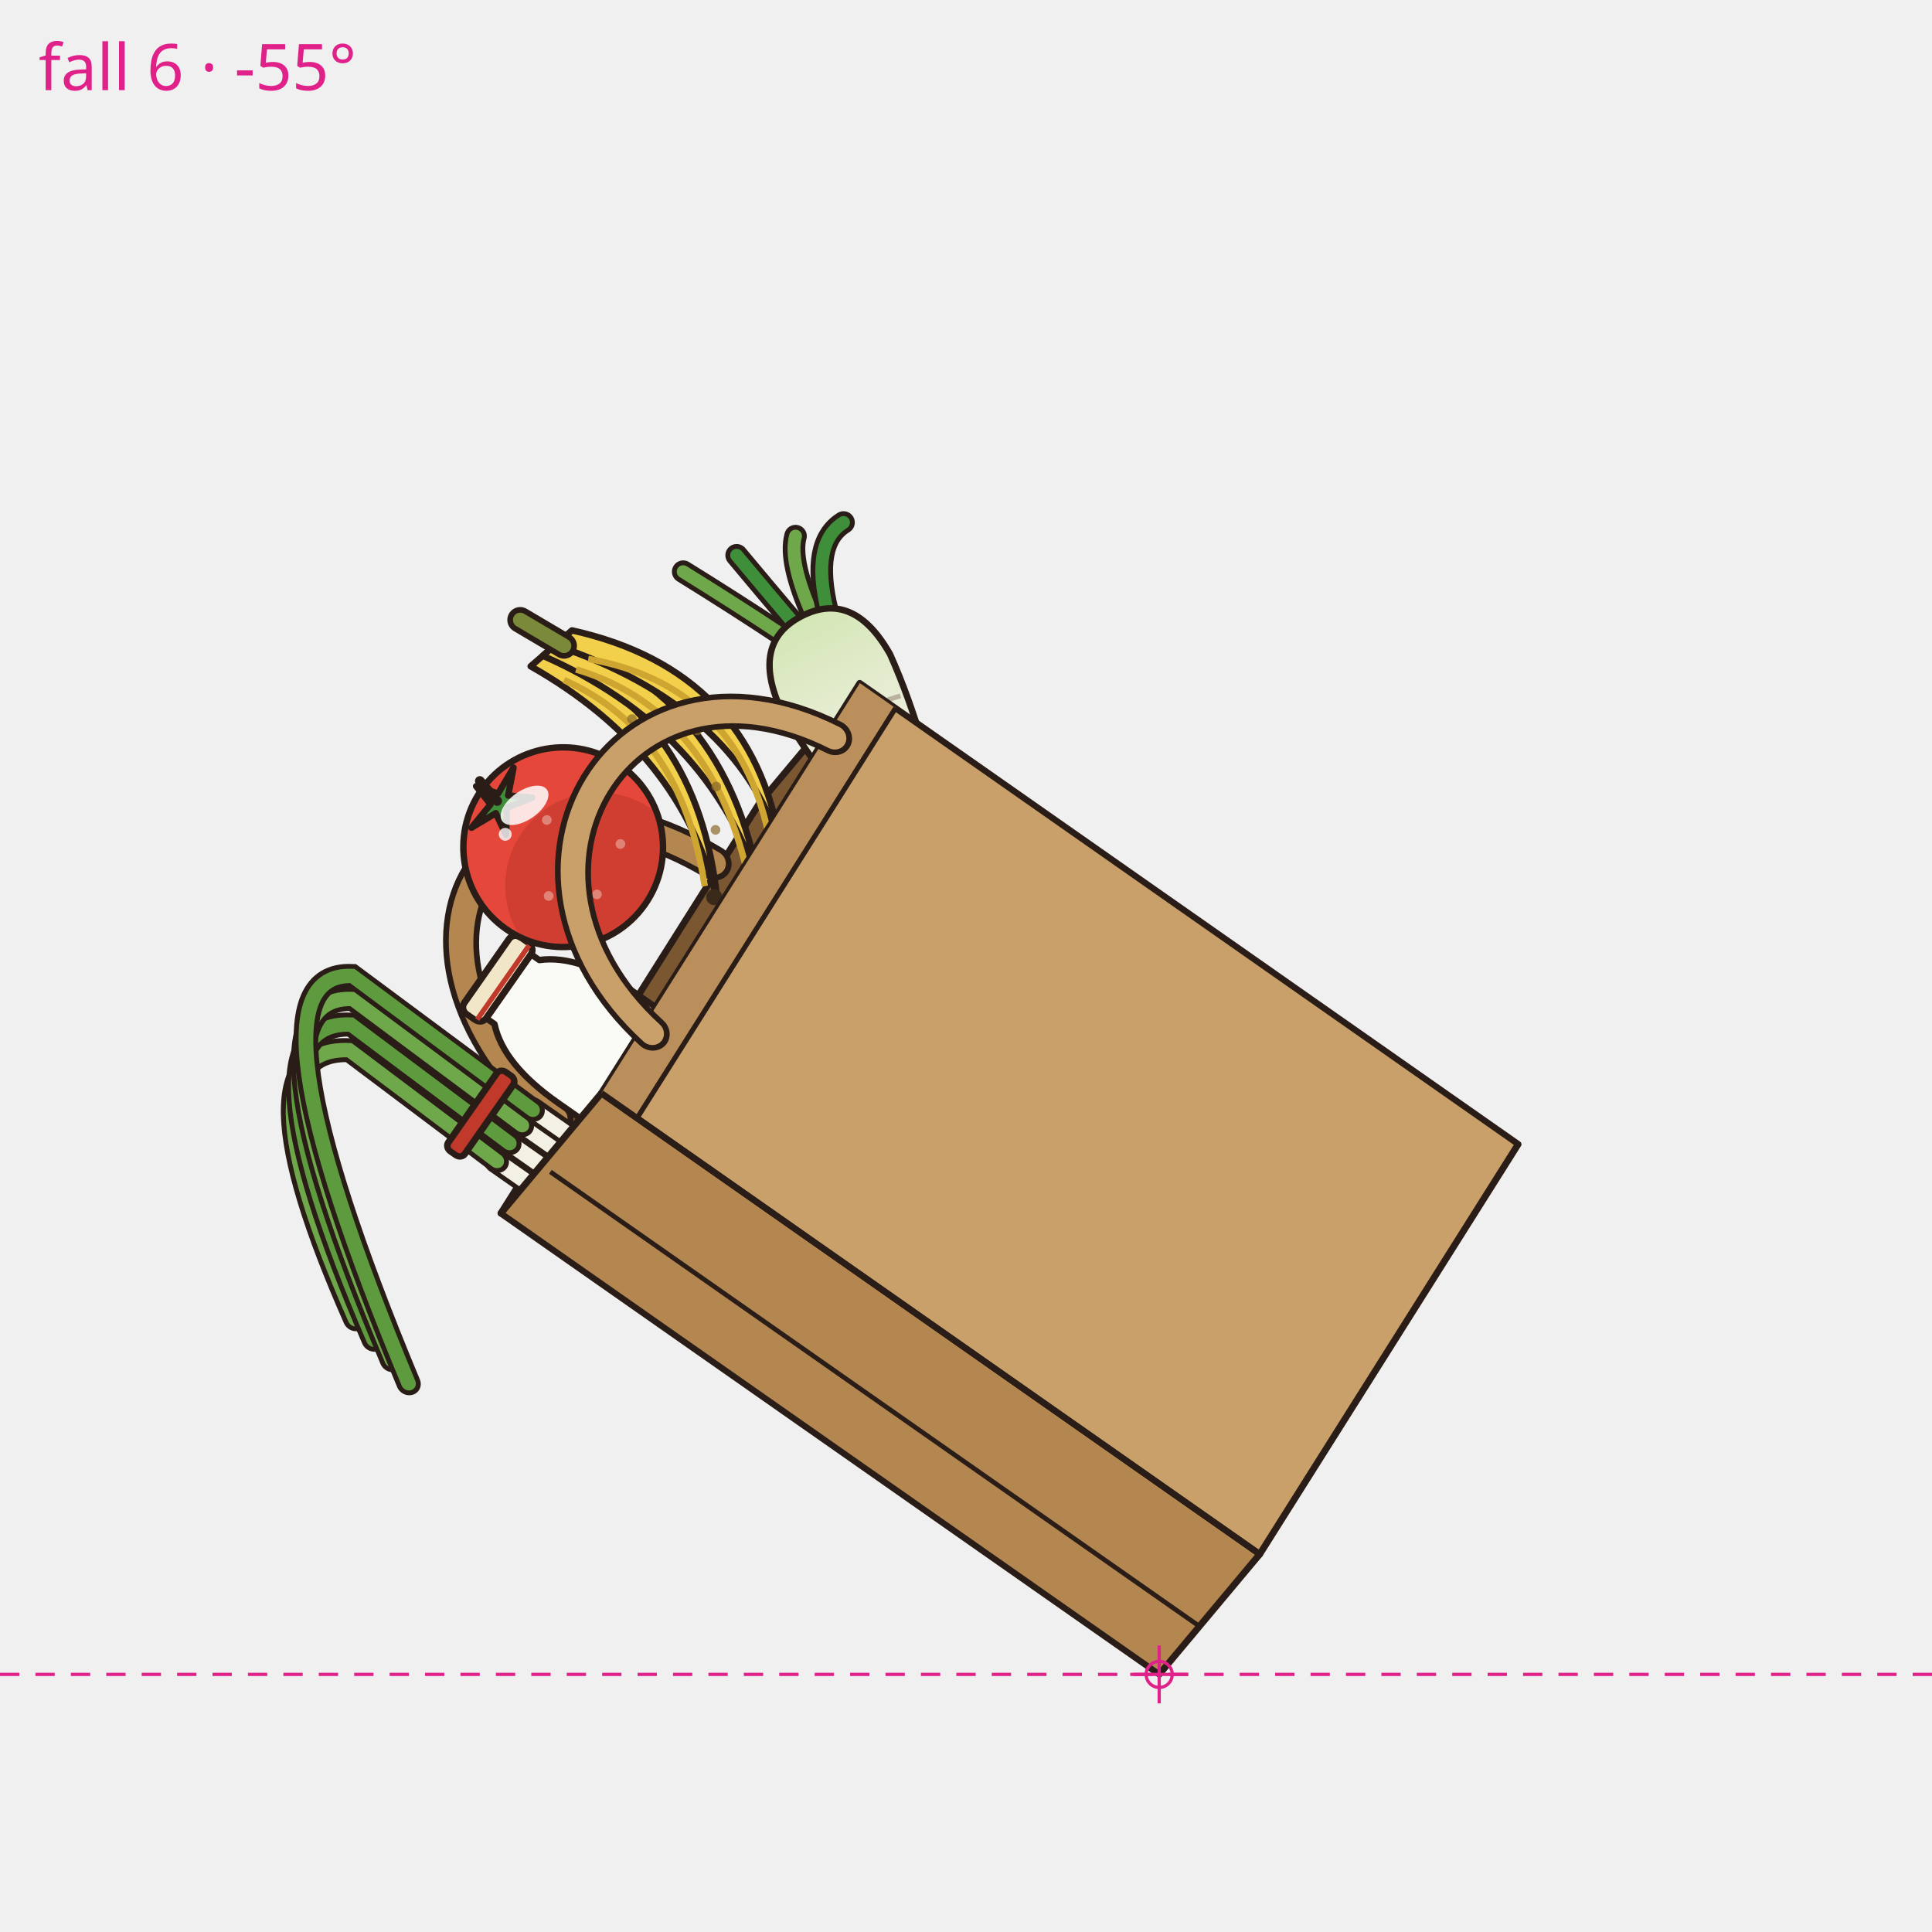
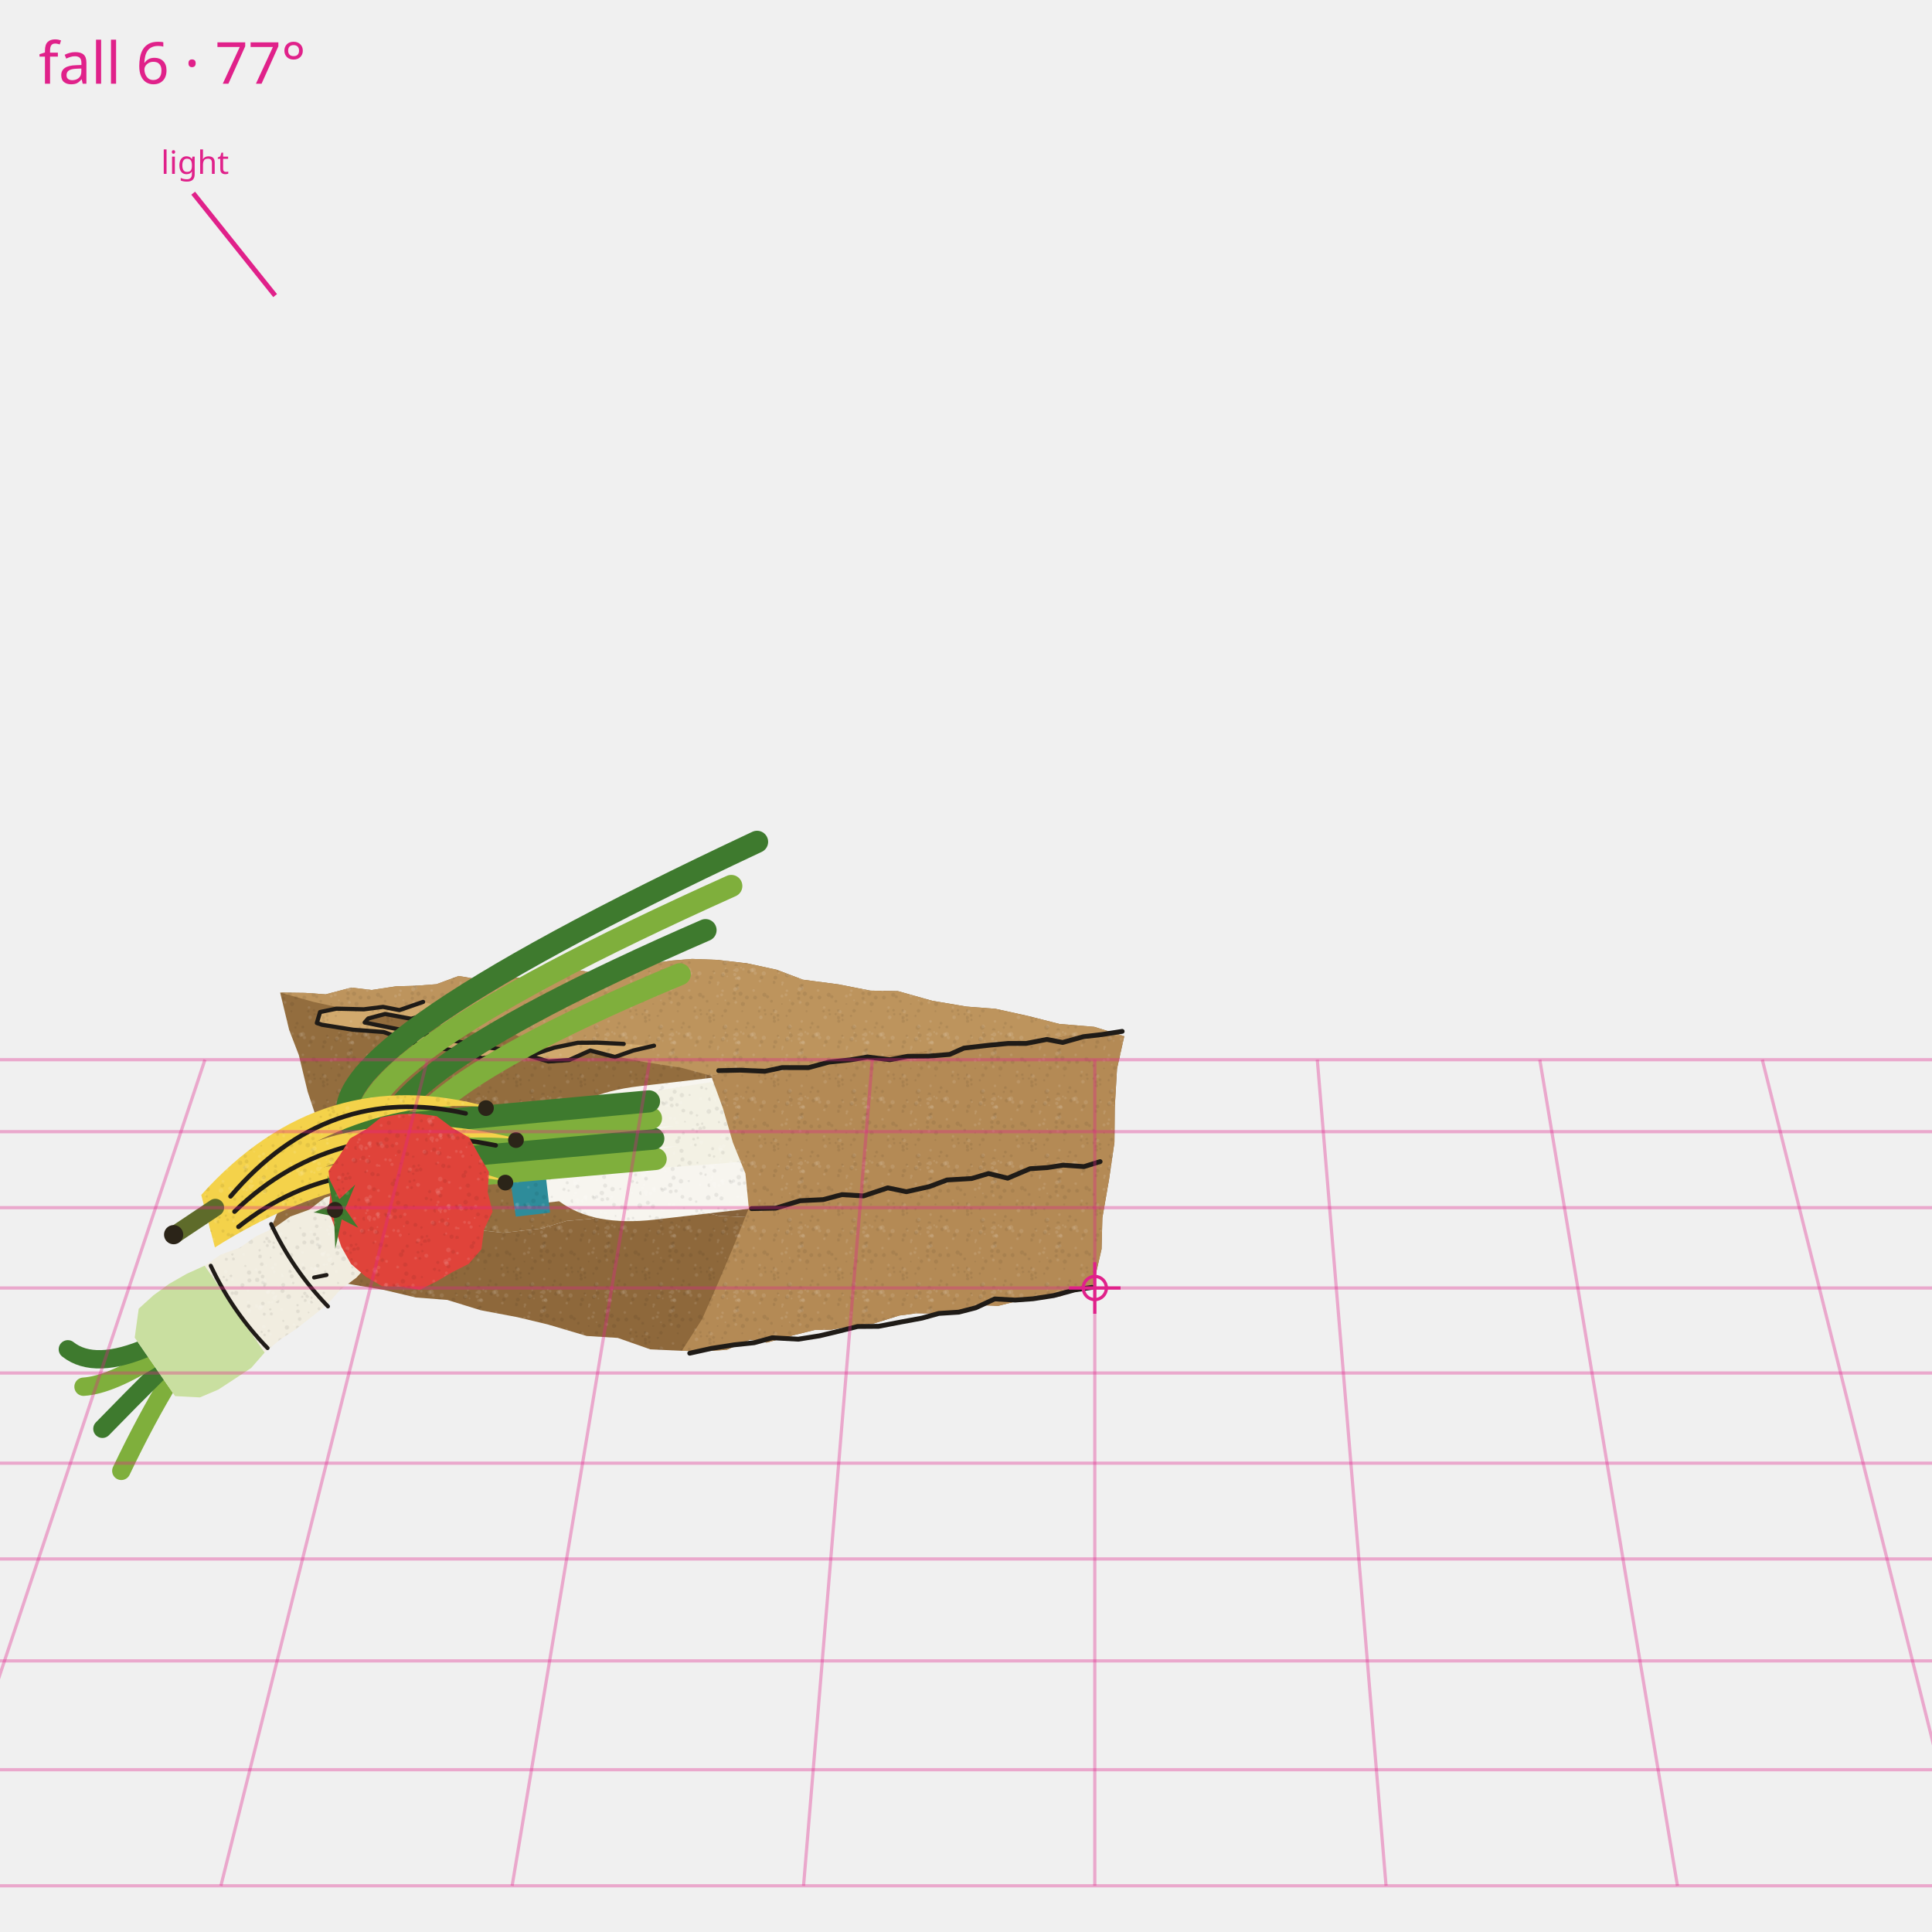
<svg xmlns="http://www.w3.org/2000/svg" width="1200" height="1200" viewBox="0 0 1200 1200">
-   <g transform="translate(720 1040) translate(0 0) rotate(-55) translate(0 0) scale(0.97 1.04)">
-     <polygon points="0,-480 310,-494 410,-486 341.8,-482.9 270.5,-479.7 202.3,-476.6 100,-472" fill="#7a5631" stroke="#2a1d17" stroke-width="4" stroke-linejoin="round" stroke-linecap="round" />
-     <path d="M 70 -486 C 90 -640, 250 -650, 262 -496" fill="none" stroke="#2a1d17" stroke-width="22" stroke-linecap="round" />
-     <path d="M 70 -486 C 90 -640, 250 -650, 262 -496" fill="none" stroke="#b48650" stroke-width="15" stroke-linecap="round" />
-     <path d="M 79 -344 Q 79 -330 93 -330 L 151 -330 Q 165 -330 165 -344 L 165 -490 Q 165 -530 147 -548 L 147 -560 L 97 -560 L 97 -548 Q 79 -530 79 -490 Z" fill="#fafaf7" stroke="#2a1d17" stroke-width="4" stroke-linejoin="round" stroke-linecap="round" />
-     <path d="M 153 -486 L 153 -350" stroke="#a9b8bf" stroke-width="7" stroke-linecap="round" />
-     <rect x="89" y="-460" width="66" height="44" rx="4" fill="#fff" stroke="#c0392b" stroke-width="3" />
-     <text x="122" y="-428" font-size="26" font-family="sans-serif" font-weight="700" text-anchor="middle" fill="#c0392b">牛奶</text>
-     <rect x="92" y="-570" width="60" height="16" rx="5" fill="#f2e6c9" stroke="#2a1d17" stroke-width="4" stroke-linejoin="round" stroke-linecap="round" />
-     <line x1="93" y1="-558" x2="151" y2="-558" stroke="#c0392b" stroke-width="3" />
-     <path d="M 26 -380 L 26 -500" stroke="#2a1d17" stroke-width="16" stroke-linecap="round" />
-     <path d="M 26 -380 L 26 -500" stroke="#f3f1e4" stroke-width="10" stroke-linecap="round" />
-     <path d="M 40 -380 L 40 -500" stroke="#2a1d17" stroke-width="16" stroke-linecap="round" />
-     <path d="M 40 -380 L 40 -500" stroke="#f3f1e4" stroke-width="10" stroke-linecap="round" />
-     <path d="M 54 -380 L 54 -500" stroke="#2a1d17" stroke-width="16" stroke-linecap="round" />
-     <path d="M 54 -380 L 54 -500" stroke="#f3f1e4" stroke-width="10" stroke-linecap="round" />
-     <path d="M 66 -380 L 66 -500" stroke="#2a1d17" stroke-width="16" stroke-linecap="round" />
-     <path d="M 66 -380 L 66 -500" stroke="#f3f1e4" stroke-width="10" stroke-linecap="round" />
+   <defs>
+     <pattern id="grain" width="40" height="40" patternUnits="userSpaceOnUse">
+       <circle cx="23.5" cy="38.2" r="0.7" fill="#000" opacity="0.07" />
+       <circle cx="28" cy="2.4" r="1.4" fill="#fff" opacity="0.1" />
+       <circle cx="39.2" cy="21.9" r="0.9" fill="#000" opacity="0.07" />
+       <circle cx="11.7" cy="6.5" r="0.5" fill="#fff" opacity="0.1" />
+       <circle cx="33" cy="7.1" r="1.1" fill="#000" opacity="0.07" />
+       <circle cx="16.1" cy="20.1" r="1" fill="#000" opacity="0.07" />
+       <circle cx="29" cy="19.6" r="1.2" fill="#000" opacity="0.07" />
+       <circle cx="24.5" cy="35.6" r="0.9" fill="#000" opacity="0.07" />
+       <circle cx="10.7" cy="37.5" r="1.1" fill="#fff" opacity="0.1" />
+       <circle cx="21.4" cy="23.6" r="1.3" fill="#000" opacity="0.07" />
+       <circle cx="17.2" cy="39.7" r="1.1" fill="#000" opacity="0.07" />
+       <circle cx="32" cy="9.4" r="0.8" fill="#fff" opacity="0.1" />
+       <circle cx="0.7" cy="32.1" r="1.1" fill="#000" opacity="0.07" />
+       <circle cx="1.7" cy="28.4" r="1.1" fill="#fff" opacity="0.1" />
+       <circle cx="21.7" cy="2" r="0.8" fill="#fff" opacity="0.1" />
+       <circle cx="39.1" cy="29.9" r="0.7" fill="#000" opacity="0.07" />
+       <circle cx="3.7" cy="4.4" r="0.6" fill="#fff" opacity="0.1" />
+       <circle cx="1" cy="34.3" r="1" fill="#000" opacity="0.07" />
+       <circle cx="5.7" cy="23.6" r="0.5" fill="#000" opacity="0.07" />
+       <circle cx="34.4" cy="4.6" r="1.3" fill="#fff" opacity="0.1" />
+       <circle cx="12.3" cy="23.4" r="1.1" fill="#000" opacity="0.07" />
+       <circle cx="23.9" cy="19.6" r="1.2" fill="#000" opacity="0.07" />
+       <circle cx="10.5" cy="27.8" r="1.1" fill="#000" opacity="0.07" />
+       <circle cx="1.6" cy="7.2" r="1.2" fill="#000" opacity="0.07" />
+       <circle cx="26.8" cy="2.7" r="1.3" fill="#fff" opacity="0.1" />
+       <circle cx="15.9" cy="2.7" r="0.6" fill="#fff" opacity="0.1" />
+       <circle cx="34.8" cy="17.9" r="1.3" fill="#000" opacity="0.07" />
+       <circle cx="0.7" cy="10.2" r="1" fill="#000" opacity="0.07" />
+       <circle cx="29.1" cy="4.5" r="1" fill="#fff" opacity="0.1" />
+       <circle cx="5.8" cy="11.6" r="0.6" fill="#fff" opacity="0.1" />
+       <circle cx="21" cy="28.1" r="0.6" fill="#000" opacity="0.07" />
+       <circle cx="3.2" cy="30.7" r="0.9" fill="#000" opacity="0.07" />
+       <circle cx="28.1" cy="15.2" r="0.8" fill="#fff" opacity="0.1" />
+       <circle cx="10.1" cy="38.2" r="1.4" fill="#000" opacity="0.07" />
+       <circle cx="8.8" cy="15.4" r="0.8" fill="#fff" opacity="0.1" />
+       <circle cx="17.5" cy="2.5" r="1.3" fill="#fff" opacity="0.1" />
+       <circle cx="18" cy="13.9" r="1" fill="#000" opacity="0.07" />
+       <circle cx="3.2" cy="3.4" r="0.7" fill="#000" opacity="0.07" />
+       <circle cx="9.3" cy="5" r="1.2" fill="#fff" opacity="0.1" />
+       <circle cx="18.1" cy="13.8" r="1.1" fill="#fff" opacity="0.1" />
+       <circle cx="17" cy="22.6" r="0.9" fill="#fff" opacity="0.1" />
+       <circle cx="17.3" cy="7.7" r="0.9" fill="#fff" opacity="0.1" />
+       <circle cx="31.5" cy="28.1" r="0.8" fill="#000" opacity="0.07" />
+       <circle cx="31.9" cy="25.8" r="0.8" fill="#fff" opacity="0.1" />
+       <circle cx="10.6" cy="1.4" r="0.5" fill="#fff" opacity="0.1" />
+       <circle cx="36.7" cy="19.1" r="1" fill="#000" opacity="0.07" />
+       <circle cx="32.6" cy="31.9" r="1.1" fill="#fff" opacity="0.1" />
+       <circle cx="20.2" cy="1.1" r="0.6" fill="#fff" opacity="0.1" />
+       <circle cx="5.7" cy="18.7" r="0.9" fill="#fff" opacity="0.1" />
+       <circle cx="17.5" cy="12.4" r="1" fill="#000" opacity="0.07" />
+       <circle cx="8.2" cy="17.9" r="0.9" fill="#fff" opacity="0.1" />
+       <circle cx="35.4" cy="30" r="0.7" fill="#000" opacity="0.07" />
+       <circle cx="18.4" cy="11.8" r="0.8" fill="#000" opacity="0.07" />
+       <circle cx="35" cy="27.5" r="0.8" fill="#000" opacity="0.07" />
+       <circle cx="16.1" cy="17" r="1.1" fill="#000" opacity="0.07" />
+       <circle cx="19.9" cy="17.2" r="1.3" fill="#000" opacity="0.07" />
+       <circle cx="8.8" cy="5.8" r="1.2" fill="#000" opacity="0.07" />
+       <circle cx="18.7" cy="7.3" r="1.1" fill="#fff" opacity="0.1" />
+       <circle cx="25.2" cy="3.6" r="1.1" fill="#000" opacity="0.07" />
+       <circle cx="16.6" cy="14.4" r="1.2" fill="#fff" opacity="0.1" />
+       <circle cx="10.5" cy="21.3" r="0.5" fill="#fff" opacity="0.1" />
+       <circle cx="3.4" cy="33.5" r="0.7" fill="#000" opacity="0.07" />
+       <circle cx="18" cy="34.4" r="0.8" fill="#fff" opacity="0.1" />
+       <circle cx="0.6" cy="27.7" r="0.9" fill="#000" opacity="0.07" />
+       <circle cx="6.1" cy="10.4" r="0.8" fill="#fff" opacity="0.1" />
+       <circle cx="11.2" cy="3.1" r="1.2" fill="#000" opacity="0.07" />
+       <circle cx="19" cy="7.8" r="1.1" fill="#fff" opacity="0.1" />
+       <circle cx="28.1" cy="37.9" r="0.9" fill="#000" opacity="0.07" />
+       <circle cx="8.6" cy="31" r="0.7" fill="#000" opacity="0.07" />
+       <circle cx="16.4" cy="5.3" r="1" fill="#fff" opacity="0.1" />
+     </pattern>
+   </defs>
+   <polygon points="679.1,798 658.2,795.8 638,793.1 623.1,788.1 601.8,786.2 578.7,782.1 561.5,777.9 540,774.7 523.1,768.5 501.2,766.9 485.6,761.2 464,756 446.5,755.2 427.3,750.2 413.8,750 401.7,752.2 387.6,755.7 377,754.5 367,757.1 352,758.3 336,763.1 322.3,764.6 312.6,765.7 298,764.1 283.9,766.6 272.8,772.3 256.9,771.5 244.3,774.6 229.3,777.2 213.9,779.8 202.4,781.9 185.4,780.7 172.8,784.8 155.9,785.5 176.3,788.3 196.3,792.1 215,797.2 238.5,801.2 258.3,805.9 277.8,807.4 298.5,813.8 321.3,818.1 340.5,822.7 364.4,829.8 383.7,831 403.9,838.1 423.5,839 437.7,839.3 451.4,838.4 465.9,832.1 476.3,833.9 492.6,829.4 505.9,826.1 516.3,825.9 533.2,822.9 542.5,822.1 558.6,817.1 569.2,815.7 583.1,815.8 596.8,814.4 607.2,810.6 620,811.1 631,808.3 644,807.3 659.2,805 666.5,801" fill="#8e683b" />
+   <polygon points="679.1,798 658.2,795.8 638,793.1 623.1,788.1 601.8,786.2 578.7,782.1 561.5,777.9 540,774.7 523.1,768.5 501.2,766.9 485.6,761.2 464,756 446.5,755.2 427.3,750.2 413.8,750 401.7,752.2 387.6,755.7 377,754.5 367,757.1 352,758.3 336,763.1 322.3,764.6 312.6,765.7 298,764.1 283.9,766.6 272.8,772.3 256.9,771.5 244.3,774.6 229.3,777.2 213.9,779.8 202.4,781.9 185.4,780.7 172.8,784.8 155.9,785.5 176.3,788.3 196.3,792.1 215,797.2 238.5,801.2 258.3,805.9 277.8,807.4 298.5,813.8 321.3,818.1 340.5,822.7 364.4,829.8 383.7,831 403.9,838.1 423.5,839 437.7,839.3 451.4,838.4 465.9,832.1 476.3,833.9 492.6,829.4 505.9,826.1 516.3,825.9 533.2,822.9 542.5,822.1 558.6,817.1 569.2,815.7 583.1,815.8 596.8,814.4 607.2,810.6 620,811.1 631,808.3 644,807.3 659.2,805 666.5,801" fill="url(#grain)" />
+   <polygon points="427.3,750.2 429.5,728 432.3,707.2 436.8,683.1 439.5,660.6 437,638.6 439.6,620.4 445.7,596.2 429.9,595.6 417.4,596.6 406.7,598.1 394.9,601 380.4,599 368.9,604.4 353.2,601.4 339.6,604.7 328.8,607.3 314.4,607.3 302.6,609.2 284.9,606.2 271.1,611.3 257.8,612.3 246.1,612.6 230.8,614.9 218.2,613.4 202.3,617.6 189.5,616.7 174,616.5 179.6,639.7 185.6,655.3 191.1,678.1 197.3,696.7 189.6,722.2 177.7,740.6 168,763.5 155.9,785.5 172.8,784.8 185.4,780.7 202.4,781.9 213.9,779.8 229.3,777.2 244.3,774.6 256.9,771.5 272.8,772.3 283.9,766.6 298,764.1 312.6,765.7 322.3,764.6 336,763.1 352,758.3 367,757.1 377,754.5 387.6,755.7 401.7,752.2 413.8,750" fill="#936d3e" />
+   <polygon points="427.3,750.2 429.5,728 432.3,707.2 436.8,683.1 439.5,660.6 437,638.6 439.6,620.4 445.7,596.2 429.9,595.6 417.4,596.6 406.7,598.1 394.9,601 380.4,599 368.9,604.4 353.2,601.4 339.6,604.7 328.8,607.3 314.4,607.3 302.6,609.2 284.9,606.2 271.1,611.3 257.8,612.3 246.1,612.6 230.8,614.9 218.2,613.4 202.3,617.6 189.5,616.7 174,616.5 179.6,639.7 185.6,655.3 191.1,678.1 197.3,696.7 189.6,722.2 177.7,740.6 168,763.5 155.9,785.5 172.8,784.8 185.4,780.7 202.4,781.9 213.9,779.8 229.3,777.2 244.3,774.6 256.9,771.5 272.8,772.3 283.9,766.6 298,764.1 312.6,765.7 322.3,764.6 336,763.1 352,758.3 367,757.1 377,754.5 387.6,755.7 401.7,752.2 413.8,750" fill="url(#grain)" />
+   <polygon points="679.1,798 684.2,775.8 684.7,756.4 688.8,732.9 692.2,709.5 692.4,687.8 693.8,663.8 698.3,643.6 679.7,637.8 658,636 638.8,631.1 618.4,626.6 600.3,625.2 579,621.6 557.7,615.6 540.6,615.3 520.8,611.4 498.7,608.5 482.3,602.3 464.3,598.4 445.7,596.2 439.6,620.4 437,638.6 439.5,660.6 436.8,683.1 432.3,707.2 429.5,728 427.3,750.2 446.5,755.2 464,756 485.6,761.2 501.2,766.9 523.1,768.5 540,774.7 561.5,777.9 578.7,782.1 601.8,786.2 623.1,788.1 638,793.1 658.2,795.8" fill="#86623a" />
+   <polygon points="679.1,798 684.2,775.8 684.7,756.4 688.8,732.9 692.2,709.5 692.4,687.8 693.8,663.8 698.3,643.6 679.7,637.8 658,636 638.8,631.1 618.4,626.6 600.3,625.2 579,621.6 557.7,615.6 540.6,615.3 520.8,611.4 498.7,608.5 482.3,602.3 464.3,598.4 445.7,596.2 439.6,620.4 437,638.6 439.5,660.6 436.8,683.1 432.3,707.2 429.5,728 427.3,750.2 446.5,755.2 464,756 485.6,761.2 501.2,766.9 523.1,768.5 540,774.7 561.5,777.9 578.7,782.1 601.8,786.2 623.1,788.1 638,793.1 658.2,795.8" fill="url(#grain)" />
+   <g transform="translate(438.1 711.9) rotate(-96.6) scale(1.0699) translate(0 0)">
+     <path d="M -39 98 Q -39 110 -27 110 L 27 110 Q 39 110 39 98 L 39 -34 Q 39 -70 22 -88 L 22 -98 L -22 -98 L -22 -88 Q -39 -70 -39 -34 Z" fill="#f7f5ef" />
+     <path d="M -39 98 Q -39 110 -27 110 L 27 110 Q 39 110 39 98 L 39 -34 Q 39 -70 22 -88 L 22 -98 L -22 -98 L -22 -88 Q -39 -70 -39 -34 Z" fill="url(#grain)" />
+     <path d="M 23 -30 L 23 96" stroke="#e4e0d4" stroke-width="12" stroke-linecap="round" />
+     <polygon points="-28,-114 28,-116 28,-94 -28,-94" fill="#2e8c9a" />
+     <polygon points="-28,-114 28,-116 28,-94 -28,-94" fill="url(#grain)" />
  </g>
-   <g transform="translate(614.3 610.7) rotate(-117) scale(1) translate(-30 -180)">
-     <defs>
-       <linearGradient id="r" x1="0" x2="1" y1="0" y2="0">
-         <stop offset="0.55" stop-color="#f4f1e8" />
-         <stop offset="1" stop-color="#d4e6b5" />
-       </linearGradient>
-     </defs>
-     <path d="M 282 163.2 q 30 -17 62 -36.4" fill="none" stroke="#2a1d17" stroke-width="14" stroke-linecap="round" />
-     <path d="M 282 163.2 q 30 -17 62 -36.4" fill="none" stroke="#6fa84a" stroke-width="8" stroke-linecap="round" />
-     <path d="M 282 174 q 34 -8 56 -13" fill="none" stroke="#2a1d17" stroke-width="14" stroke-linecap="round" />
-     <path d="M 282 174 q 34 -8 56 -13" fill="none" stroke="#3f8f3a" stroke-width="8" stroke-linecap="round" />
-     <path d="M 282 186 q 38 2 50 13" fill="none" stroke="#2a1d17" stroke-width="14" stroke-linecap="round" />
-     <path d="M 282 186 q 38 2 50 13" fill="none" stroke="#6fa84a" stroke-width="8" stroke-linecap="round" />
-     <path d="M 282 195.6 q 42 10 44 33.8" fill="none" stroke="#2a1d17" stroke-width="14" stroke-linecap="round" />
-     <path d="M 282 195.6 q 42 10 44 33.8" fill="none" stroke="#3f8f3a" stroke-width="8" stroke-linecap="round" />
-     <path d="M 30 180 C 90 176, 160 146, 240 142 Q 286 144 286 180 Q 286 216 240 218 C 160 214, 90 184, 30 180 Z" fill="url(#r)" stroke="#2a1d17" stroke-width="4" stroke-linejoin="round" stroke-linecap="round" />
-     <path d="M 130 161 q 6 19 0 38" fill="none" stroke="#b9b29c" stroke-width="3" />
-     <path d="M 172 153.86 q 6 26.14 0 52.28" fill="none" stroke="#b9b29c" stroke-width="3" />
-     <path d="M 214 148 q 6 32 0 64" fill="none" stroke="#b9b29c" stroke-width="3" />
-     <path d="M 88 168.14 q 6 11.86 0 23.72" fill="none" stroke="#b9b29c" stroke-width="3" />
-     <circle cx="180" cy="162" r="4" fill="#c9c0a3" />
+   <g transform="translate(527.5 691) rotate(-96.6) scale(1.0585) translate(0 0)">
+     <path d="M -21 0 Q -23 -60 -19 -120 L -9 -120 Q -5 -60 -7 0 Q -14 12 -21 0 Z" fill="#f3f1e4" />
+     <path d="M -21 0 Q -23 -60 -19 -120 L -9 -120 Q -5 -60 -7 0 Q -14 12 -21 0 Z" fill="url(#grain)" />
+     <path d="M -18 6 l -4 12 M -14 8 l 0 14 M -10 6 l 5 11" stroke="#e4e0d4" stroke-width="2" stroke-linecap="round" />
+     <path d="M -9 0 Q -11 -60 -7 -120 L 3 -120 Q 7 -60 5 0 Q -2 12 -9 0 Z" fill="#f3f1e4" />
+     <path d="M -9 0 Q -11 -60 -7 -120 L 3 -120 Q 7 -60 5 0 Q -2 12 -9 0 Z" fill="url(#grain)" />
+     <path d="M -6 6 l -4 12 M -2 8 l 0 14 M 2 6 l 5 11" stroke="#e4e0d4" stroke-width="2" stroke-linecap="round" />
+     <path d="M 3 0 Q 1 -60 5 -120 L 15 -120 Q 19 -60 17 0 Q 10 12 3 0 Z" fill="#f3f1e4" />
+     <path d="M 3 0 Q 1 -60 5 -120 L 15 -120 Q 19 -60 17 0 Q 10 12 3 0 Z" fill="url(#grain)" />
+     <path d="M 6 6 l -4 12 M 10 8 l 0 14 M 14 6 l 5 11" stroke="#e4e0d4" stroke-width="2" stroke-linecap="round" />
+     <path d="M 13 0 Q 11 -60 15 -120 L 25 -120 Q 29 -60 27 0 Q 20 12 13 0 Z" fill="#f3f1e4" />
+     <path d="M 13 0 Q 11 -60 15 -120 L 25 -120 Q 29 -60 27 0 Q 20 12 13 0 Z" fill="url(#grain)" />
+     <path d="M 16 6 l -4 12 M 20 8 l 0 14 M 24 6 l 5 11" stroke="#e4e0d4" stroke-width="2" stroke-linecap="round" />
  </g>
-   <g transform="translate(349.8 526.2) rotate(-55) scale(1) translate(-80 -80)">
-     <circle cx="80" cy="80" r="62" fill="#e5483a" stroke="#2a1d17" stroke-width="4" stroke-linejoin="round" stroke-linecap="round" />
-     <circle cx="50" cy="90" r="3" fill="#ffb3a6" />
-     <circle cx="102" cy="108" r="3" fill="#ffb3a6" />
-     <circle cx="88" cy="62" r="3" fill="#ffb3a6" />
-     <circle cx="68" cy="114" r="3" fill="#ffb3a6" />
-     <polygon points="80,14 84.1,27.8 102.8,26.4 86.7,33.6 94.1,46.6 80,37.3 65.9,46.6 73.3,33.6 57.2,26.4 75.9,27.8" fill="#3f8f3a" stroke="#2a1d17" stroke-width="4" stroke-linejoin="round" stroke-linecap="round" />
-     <path d="M 80 30 l 4 -16" stroke="#2a1d17" stroke-width="6" stroke-linecap="round" />
+   <g transform="translate(296.9 709.4) rotate(-214.6) scale(1.0358) translate(-24 -170)">
+     <path d="M 256 158 q 26 -11.6 56 -28.8" fill="none" stroke="#7faf3c" stroke-width="11" stroke-linecap="round" />
+     <path d="M 256 166 q 29 -5.2 51 -9.6" fill="none" stroke="#3e7a2e" stroke-width="11" stroke-linecap="round" />
+     <path d="M 256 174 q 32 1.2 46 9.6" fill="none" stroke="#7faf3c" stroke-width="11" stroke-linecap="round" />
+     <path d="M 256 181 q 35 6.8 41 26.4" fill="none" stroke="#3e7a2e" stroke-width="11" stroke-linecap="round" />
+     <polygon points="24,168.8 35.8,161.4 47.6,158.5 59.4,155.8 71.2,152.1 83,151.6 94.8,149.8 106.6,147.6 118.4,147.2 130.2,144.5 142,144.1 153.8,141.2 165.6,140.4 177.4,139.7 189.2,139.9 201,138.8 212.8,135.8 224.6,136 236.4,136.3 248.2,138.7 260,147.8 260,190.4 248.2,203.3 236.4,204.9 224.6,205.2 212.8,204.2 201,202.1 189.2,202.1 177.4,199 165.6,199.1 153.8,197.1 142,197.2 130.2,194.1 118.4,194.7 106.6,191.1 94.8,189.4 83,187.7 71.2,187.4 59.4,184.3 47.6,182 35.8,178.6 24,169.1" fill="#f1ede0" />
+     <polygon points="24,168.8 35.8,161.4 47.6,158.5 59.4,155.8 71.2,152.1 83,151.6 94.8,149.8 106.6,147.6 118.4,147.2 130.2,144.5 142,144.1 153.8,141.2 165.6,140.4 177.4,139.7 189.2,139.9 201,138.8 212.8,135.8 224.6,136 236.4,136.3 248.2,138.7 260,147.8 260,190.4 248.2,203.3 236.4,204.9 224.6,205.2 212.8,204.2 201,202.1 189.2,202.1 177.4,199 165.6,199.1 153.8,197.1 142,197.2 130.2,194.1 118.4,194.7 106.6,191.1 94.8,189.4 83,187.7 71.2,187.4 59.4,184.3 47.6,182 35.8,178.6 24,169.1" fill="url(#grain)" />
+     <polygon points="201,138.8 212.8,135.8 224.6,136 236.4,136.3 248.2,138.7 260,147.8 260,190.4 248.2,203.3 236.4,204.9 224.6,205.2 212.8,204.2 201,202.1" fill="#c9dfa0" />
+     <path d="M 110 146.8 q 5 23.2 0 46.4" fill="none" stroke="#1f1b17" stroke-width="2.4" stroke-linecap="round" />
+     <path d="M 154 140 q 5 30 0 60" fill="none" stroke="#1f1b17" stroke-width="2.4" stroke-linecap="round" />
+     <path d="M 198 140 q 5 30 0 60" fill="none" stroke="#1f1b17" stroke-width="2.4" stroke-linecap="round" />
+     <path d="M 144 156 l 7 3" stroke="#1f1b17" stroke-width="2.4" stroke-linecap="round" />
  </g>
-   <g transform="translate(349.8 526.2) translate(-80 -80)">
-     <defs>
-       <clipPath id="t">
-         <circle cx="80" cy="80" r="60" />
-       </clipPath>
-     </defs>
-     <g clip-path="url(#t)">
-       <circle cx="102" cy="104" r="58" fill="#a92a22" opacity="0.35" />
-       <ellipse cx="56" cy="54" rx="17" ry="9" transform="rotate(-35 56 54)" fill="#fff" opacity="0.85" />
-       <circle cx="44" cy="72" r="4" fill="#fff" opacity="0.8" />
-     </g>
+   <polygon points="698.3,643.6 689.2,643.8 673.3,643.5 662,643.6 648.7,646.6 638.5,647.5 623.6,648.5 613.3,650.3 598.7,651 586.6,655.6 575,653 565.9,654.6 548.7,655.8 537.5,657.5 526.5,658.8 514.3,659.7 499,662.8 485.6,665 470.7,663.3 457.5,665.4 441.7,668.2 423.2,663.2 400.5,659.7 381.8,656 356.7,651.7 336.2,650.2 319,642.2 294.8,641.3 277.3,637.8 256.1,631.5 234.6,630.8 214.8,626.7 194.7,622.3 174,616.5 189.5,616.7 202.3,617.6 218.2,613.4 230.8,614.9 246.1,612.6 257.8,612.3 271.1,611.3 284.9,606.2 302.6,609.2 314.4,607.3 328.8,607.3 339.6,604.7 353.2,601.4 368.9,604.4 380.4,599 394.9,601 406.7,598.1 417.4,596.6 429.9,595.6 445.7,596.2 464.3,598.4 482.3,602.3 498.7,608.5 520.8,611.4 540.6,615.3 557.7,615.6 579,621.6 600.3,625.2 618.4,626.6 638.8,631.1 658,636 679.7,637.8" fill="#bd945d" />
+   <polygon points="698.3,643.6 689.2,643.8 673.3,643.5 662,643.6 648.7,646.6 638.5,647.5 623.6,648.5 613.3,650.3 598.7,651 586.6,655.6 575,653 565.9,654.6 548.7,655.8 537.5,657.5 526.5,658.8 514.3,659.7 499,662.8 485.6,665 470.7,663.3 457.5,665.4 441.7,668.2 423.2,663.2 400.5,659.7 381.8,656 356.7,651.7 336.2,650.2 319,642.2 294.8,641.3 277.3,637.8 256.1,631.5 234.6,630.8 214.8,626.7 194.7,622.3 174,616.5 189.5,616.7 202.3,617.6 218.2,613.4 230.8,614.9 246.1,612.6 257.8,612.3 271.1,611.3 284.9,606.2 302.6,609.2 314.4,607.3 328.8,607.3 339.6,604.7 353.2,601.4 368.9,604.4 380.4,599 394.9,601 406.7,598.1 417.4,596.6 429.9,595.6 445.7,596.2 464.3,598.4 482.3,602.3 498.7,608.5 520.8,611.4 540.6,615.3 557.7,615.6 579,621.6 600.3,625.2 618.4,626.6 638.8,631.1 658,636 679.7,637.8" fill="url(#grain)" />
+   <polygon points="406.2,649.5 393.3,652.5 382,656.5 366.6,652.5 353.5,658.4 340.6,659.3 322.1,653.7 299.6,657.3 280.4,652.2 260.6,649.1 238.3,641 219.4,639.6 200,636.5 196.8,635.4 198.8,628.6 209,626.5 226,626.9 237.9,625.4 248.1,627.4 262.8,622.3 280,626.7 270.7,628.5 255.4,632.8 239.2,629.8 228.7,632.6 226.5,635.1 253.3,640.5 278,645.6 299.9,650.1 331.8,654.8 344.3,650.7 358.9,647.7 371.2,647.6 387.4,648.4" fill="#d1a96d" />
+   <polygon points="406.2,649.5 393.3,652.5 382,656.5 366.6,652.5 353.5,658.4 340.6,659.3 322.1,653.7 299.6,657.3 280.4,652.2 260.6,649.1 238.3,641 219.4,639.6 200,636.5 196.8,635.4 198.8,628.6 209,626.5 226,626.9 237.9,625.4 248.1,627.4 262.8,622.3 280,626.7 270.7,628.5 255.4,632.8 239.2,629.8 228.7,632.6 226.5,635.1 253.3,640.5 278,645.6 299.9,650.1 331.8,654.8 344.3,650.7 358.9,647.7 371.2,647.6 387.4,648.4" fill="url(#grain)" />
+   <polyline points="406.2,649.5 393.3,652.5 382,656.5 366.6,652.5 353.5,658.4 340.6,659.3 322.1,653.7 299.6,657.3 280.4,652.2 260.6,649.1 238.3,641 219.4,639.6 200,636.5 196.8,635.4 198.8,628.6 209,626.5 226,626.9 237.9,625.4 248.1,627.4 262.8,622.3" fill="none" stroke="#1f1b17" stroke-width="2.6" stroke-linecap="round" stroke-linejoin="round" />
+   <polyline points="280,626.7 270.7,628.5 255.4,632.8 239.2,629.8 228.7,632.6 226.5,635.1 253.3,640.5 278,645.6 299.9,650.1 331.8,654.8 344.3,650.7 358.9,647.7 371.2,647.6 387.4,648.4" fill="none" stroke="#1f1b17" stroke-width="2.6" stroke-linecap="round" stroke-linejoin="round" />
+   <polygon points="679.1,798 666.5,801 659.2,805 644,807.3 631,808.3 620,811.1 607.2,810.6 596.8,814.4 583.1,815.8 569.2,815.7 558.6,817.1 542.5,822.1 533.2,822.9 516.3,825.9 505.9,826.1 492.6,829.4 476.3,833.9 465.9,832.1 451.4,838.4 437.7,839.3 423.5,839 436.1,819.3 446,796.8 456.1,773 465.1,750.4 463,728.9 455.2,709.6 449,688.3 441.7,668.2 457.5,665.4 470.7,663.3 485.6,665 499,662.8 514.3,659.7 526.5,658.8 537.5,657.5 548.7,655.8 565.9,654.6 575,653 586.6,655.6 598.7,651 613.3,650.3 623.6,648.5 638.5,647.5 648.7,646.6 662,643.6 673.3,643.5 689.2,643.8 698.3,643.6 693.8,663.8 692.4,687.8 692.2,709.5 688.8,732.9 684.7,756.4 684.2,775.8" fill="#b48a55" />
+   <polygon points="679.1,798 666.5,801 659.2,805 644,807.3 631,808.3 620,811.1 607.2,810.6 596.8,814.4 583.1,815.8 569.2,815.7 558.6,817.1 542.5,822.1 533.2,822.9 516.3,825.9 505.9,826.1 492.6,829.4 476.3,833.9 465.9,832.1 451.4,838.4 437.7,839.3 423.5,839 436.1,819.3 446,796.8 456.1,773 465.1,750.4 463,728.9 455.2,709.6 449,688.3 441.7,668.2 457.5,665.4 470.7,663.3 485.6,665 499,662.8 514.3,659.7 526.5,658.8 537.5,657.5 548.7,655.8 565.9,654.6 575,653 586.6,655.6 598.7,651 613.3,650.3 623.6,648.5 638.5,647.5 648.7,646.6 662,643.6 673.3,643.5 689.2,643.8 698.3,643.6 693.8,663.8 692.4,687.8 692.2,709.5 688.8,732.9 684.7,756.4 684.2,775.8" fill="url(#grain)" />
+   <polyline points="678.4,799.6 667.4,801.2 654.5,804.7 641.6,806.7 630.5,807.5 617.8,806.8 606,812.3 595.5,815 583.1,815.8 572.7,818.7 559.7,821.1 545.7,823.8 532.7,823.9 518.7,827.4 509,829.7 495.8,831.8 479.7,830.9 468.4,834 456,835.3 441.9,837.5 428.4,840.5" fill="none" stroke="#1f1b17" stroke-width="3" stroke-linecap="round" stroke-linejoin="round" />
+   <polyline points="683.3,721.5 673.3,724.6 660.4,723.7 650.7,725.2 639.8,725.9 625.9,731.8 614,728.9 603.5,732 588.2,732.9 577.3,737 563,740.2 551.4,737.8 536.4,742.8 523,742 511.3,745.1 496.9,745.8 481.9,750.4 466.8,750.7" fill="none" stroke="#1f1b17" stroke-width="3" stroke-linecap="round" stroke-linejoin="round" />
+   <polyline points="697,640.6 684.2,642.6 672.9,643.9 660,647.5 650.2,645.6 637.3,648.1 626.1,648.1 614.4,649.2 598.7,651 589.9,654.9 576.7,656 563.8,656.1 552.7,658.2 538.8,656.5 528.2,658.3 514.8,659.7 502.3,663.1 485.8,663.1 475,665.4 459.7,664.7 446.4,665" fill="none" stroke="#1f1b17" stroke-width="3" stroke-linecap="round" stroke-linejoin="round" />
+   <g transform="translate(527.5 691) rotate(-96.6) scale(1.0585) translate(0 0)">
+     <path d="M -14 -116 L -10 -260 Q 34.8 -289.5 92 -89.5" fill="none" stroke="#7faf3c" stroke-width="13" stroke-linecap="round" stroke-linejoin="round" />
+     <path d="M -2 -116 L 2 -270 Q 46.8 -299.5 116 -71.5" fill="none" stroke="#3e7a2e" stroke-width="13" stroke-linecap="round" stroke-linejoin="round" />
+     <path d="M 10 -116 L 14 -280 Q 58.8 -309.5 140 -53.5" fill="none" stroke="#7faf3c" stroke-width="13" stroke-linecap="round" stroke-linejoin="round" />
+     <path d="M 20 -116 L 24 -290 Q 68.8 -319.5 164 -35.5" fill="none" stroke="#3e7a2e" stroke-width="13" stroke-linecap="round" stroke-linejoin="round" />
  </g>
-   <g transform="translate(412.6 463.6) rotate(-131) scale(1) translate(-130 -130)">
-     <path d="M 222 114 Q 130 158 36 92 Q 120 136 222 100 Z" fill="#f2d04b" stroke="#2a1d17" stroke-width="4" stroke-linejoin="round" stroke-linecap="round" />
-     <path d="M 202 110 Q 130 144 48 92" fill="none" stroke="#cfa531" stroke-width="4" />
-     <circle cx="39" cy="92" r="5" fill="#3a2a1a" />
-     <path d="M 222 124 Q 130 180 26 118 Q 120 158 222 110 Z" fill="#f2d04b" stroke="#2a1d17" stroke-width="4" stroke-linejoin="round" stroke-linecap="round" />
-     <path d="M 202 120 Q 130 166 38 118" fill="none" stroke="#cfa531" stroke-width="4" />
-     <circle cx="29" cy="118" r="5" fill="#3a2a1a" />
-     <path d="M 222 134 Q 130 202 36 144 Q 120 180 222 120 Z" fill="#f2d04b" stroke="#2a1d17" stroke-width="4" stroke-linejoin="round" stroke-linecap="round" />
-     <path d="M 202 130 Q 130 188 48 144" fill="none" stroke="#cfa531" stroke-width="4" />
-     <circle cx="39" cy="144" r="5" fill="#3a2a1a" />
-     <circle cx="90" cy="138" r="3" fill="#8a6a2a" opacity="0.7" />
-     <circle cx="124" cy="152" r="3" fill="#8a6a2a" opacity="0.7" />
-     <circle cx="156" cy="126" r="3" fill="#8a6a2a" opacity="0.7" />
-     <circle cx="70" cy="120" r="3" fill="#8a6a2a" opacity="0.7" />
-     <path d="M 218 124 l 30 -10" stroke="#2a1d17" stroke-width="16" stroke-linecap="round" />
-     <path d="M 218 124 l 30 -10" stroke="#7a8a3a" stroke-width="9" stroke-linecap="round" />
+   <g transform="translate(216.8 723.9) rotate(-194.6) scale(1.0866) translate(-120 -120)">
+     <path d="M 206 107 Q 120 146 34 88 Q 112 124 206 94 Z" fill="#f4d24a" />
+     <path d="M 206 107 Q 120 146 34 88 Q 112 124 206 94 Z" fill="url(#grain)" />
+     <path d="M 190 102 Q 120 133 48 88" fill="none" stroke="#1f1b17" stroke-width="2.6" stroke-linecap="round" />
+     <circle cx="36" cy="88" r="4.5" fill="#2b2418" />
+     <path d="M 206 116 Q 120 164 22 110 Q 112 142 206 103 Z" fill="#f4d24a" />
+     <path d="M 206 116 Q 120 164 22 110 Q 112 142 206 103 Z" fill="url(#grain)" />
+     <path d="M 190 111 Q 120 151 36 110" fill="none" stroke="#1f1b17" stroke-width="2.6" stroke-linecap="round" />
+     <circle cx="24" cy="110" r="4.5" fill="#2b2418" />
+     <path d="M 206 125 Q 120 182 34 132 Q 112 160 206 112 Z" fill="#f4d24a" />
+     <path d="M 206 125 Q 120 182 34 132 Q 112 160 206 112 Z" fill="url(#grain)" />
+     <path d="M 190 120 Q 120 169 48 132" fill="none" stroke="#1f1b17" stroke-width="2.6" stroke-linecap="round" />
+     <circle cx="36" cy="132" r="4.5" fill="#2b2418" />
+     <path d="M 200 116 l 26 -9" stroke="#5e6b2a" stroke-width="10" stroke-linecap="round" />
+     <circle cx="227" cy="107" r="5.5" fill="#2b2418" />
  </g>
-   <g transform="translate(720 1040) translate(0 0) rotate(-55) translate(0 0) scale(0.97 1.04)">
-     <polygon points="0,0 100,8 100,-472 50,-476 0,-480" fill="#b48650" stroke="#2a1d17" stroke-width="4" stroke-linejoin="round" stroke-linecap="round" />
-     <polygon points="100,8 410,-6 410,-486 341.8,-482.9 270.5,-479.7 202.3,-476.6 100,-472" fill="#c9a06a" stroke="#2a1d17" stroke-width="4" stroke-linejoin="round" stroke-linecap="round" />
-     <polygon points="100,-472 202.3,-476.6 270.5,-479.7 341.8,-482.9 410,-486 410,-460 341.8,-456.9 270.5,-453.7 202.3,-450.6 100,-446" fill="#bb8f5b" stroke="none" />
-     <polyline points="100,-446 202.3,-450.6 270.5,-453.7 341.8,-456.9 410,-460" fill="none" stroke="#2a1d17" stroke-width="3" />
-     <line x1="100" y1="8" x2="100" y2="-472" stroke="#2a1d17" stroke-width="4" />
-     <line x1="40" y1="3" x2="40" y2="-470" stroke="#2a1d17" stroke-width="3" />
-     <path d="M 150 -468 C 170 -610, 350 -620, 372 -480" fill="none" stroke="#2a1d17" stroke-width="22" stroke-linecap="round" />
-     <path d="M 150 -468 C 170 -610, 350 -620, 372 -480" fill="none" stroke="#c9a06a" stroke-width="15" stroke-linecap="round" />
-     <path d="M 26 -500 L 30 -610 Q -10 -668 -109 -515" fill="none" stroke="#2a1d17" stroke-width="15" stroke-linecap="round" />
-     <path d="M 26 -500 L 30 -610 Q -10 -668 -109 -515" fill="none" stroke="#6fa84a" stroke-width="9" stroke-linecap="round" />
-     <path d="M 40 -500 L 44 -618 Q 4 -676 -113 -499" fill="none" stroke="#2a1d17" stroke-width="15" stroke-linecap="round" />
-     <path d="M 40 -500 L 44 -618 Q 4 -676 -113 -499" fill="none" stroke="#5e9b3e" stroke-width="9" stroke-linecap="round" />
-     <path d="M 54 -500 L 58 -626 Q 18 -684 -117 -483" fill="none" stroke="#2a1d17" stroke-width="15" stroke-linecap="round" />
-     <path d="M 54 -500 L 58 -626 Q 18 -684 -117 -483" fill="none" stroke="#6fa84a" stroke-width="9" stroke-linecap="round" />
-     <path d="M 66 -500 L 70 -634 Q 30 -692 -123 -467" fill="none" stroke="#2a1d17" stroke-width="15" stroke-linecap="round" />
-     <path d="M 66 -500 L 70 -634 Q 30 -692 -123 -467" fill="none" stroke="#5e9b3e" stroke-width="9" stroke-linecap="round" />
-     <rect x="14" y="-530" width="62" height="12" rx="4" fill="#c0392b" stroke="#2a1d17" stroke-width="4" stroke-linejoin="round" stroke-linecap="round" />
+   <g transform="translate(252.1 746.4) rotate(-96.6) scale(1.1072) translate(-64 -64)">
+     <polygon points="113.2,66 112.3,76.4 109.7,86.7 102.2,94.6 95.7,103.4 85.4,107.7 75.2,112.2 64,110.2 52.9,111.7 43.6,105.8 32.6,103 25.3,95 21.7,85.2 17.6,76 14,66 16.9,55.9 18.4,45.3 24.9,36.7 32.9,29.4 43.1,25.1 53.5,22.9 64,20.4 74.5,22.7 86.1,22.9 94.3,30.3 102.8,36.9 107,46.6 112.6,55.6" fill="#e0433a" />
+     <polygon points="113.2,66 112.3,76.4 109.7,86.7 102.2,94.6 95.7,103.4 85.4,107.7 75.2,112.2 64,110.2 52.9,111.7 43.6,105.8 32.6,103 25.3,95 21.7,85.2 17.6,76 14,66 16.9,55.9 18.4,45.3 24.9,36.7 32.9,29.4 43.1,25.1 53.5,22.9 64,20.4 74.5,22.7 86.1,22.9 94.3,30.3 102.8,36.9 107,46.6 112.6,55.6" fill="url(#grain)" />
+     <polygon points="64,12.1 67.5,23 83.7,22 69.7,27.1 76.8,36.9 64,29.7 52.5,35.8 58.3,27.1 42.2,21.6 60.5,23" fill="#3e7a2e" />
+     <polygon points="64,12.1 67.5,23 83.7,22 69.7,27.1 76.8,36.9 64,29.7 52.5,35.8 58.3,27.1 42.2,21.6 60.5,23" fill="url(#grain)" />
+     <circle cx="64" cy="24" r="4.5" fill="#2b2418" />
  </g>
  <g id="guides" fill="none" stroke="#e0218a" stroke-width="2">
-     <text x="24" y="56" font-size="40" font-family="sans-serif" fill="#e0218a" stroke="none">fall 6 · -55°</text>
-     <line x1="0" y1="1040" x2="1200" y2="1040" stroke-dasharray="12 10" />
-     <path d="M 702 1040 H 738 M 720 1022 V 1058" />
-     <circle cx="720" cy="1040" r="8.1" />
+     <text x="24" y="52" font-size="36" font-family="sans-serif" fill="#e0218a" stroke="none">fall 6 · 77°</text>
+     <line x1="-149.1" y1="658.2" x2="1232.7" y2="658.2" opacity="0.35" />
+     <line x1="-171.5" y1="702.9" x2="1247.6" y2="702.9" opacity="0.35" />
+     <line x1="-195.1" y1="750.1" x2="1263.4" y2="750.1" opacity="0.35" />
+     <line x1="-220" y1="800" x2="1280" y2="800" opacity="0.35" />
+     <line x1="-246.4" y1="852.8" x2="1297.6" y2="852.8" opacity="0.35" />
+     <line x1="-274.4" y1="908.8" x2="1316.3" y2="908.8" opacity="0.35" />
+     <line x1="-304.2" y1="968.3" x2="1336.1" y2="968.3" opacity="0.35" />
+     <line x1="-335.8" y1="1031.6" x2="1357.2" y2="1031.6" opacity="0.35" />
+     <line x1="-369.6" y1="1099.2" x2="1379.7" y2="1099.2" opacity="0.35" />
+     <line x1="-405.7" y1="1171.3" x2="1403.8" y2="1171.3" opacity="0.35" />
+     <line x1="-149.1" y1="658.2" x2="-405.7" y2="1171.3" opacity="0.35" />
+     <line x1="-10.9" y1="658.2" x2="-224.7" y2="1171.3" opacity="0.35" />
+     <line x1="127.3" y1="658.2" x2="-43.8" y2="1171.3" opacity="0.35" />
+     <line x1="265.4" y1="658.2" x2="137.2" y2="1171.3" opacity="0.35" />
+     <line x1="403.6" y1="658.2" x2="318.1" y2="1171.3" opacity="0.35" />
+     <line x1="541.8" y1="658.2" x2="499.1" y2="1171.3" opacity="0.35" />
+     <line x1="680" y1="658.2" x2="680" y2="1171.3" opacity="0.35" />
+     <line x1="818.2" y1="658.2" x2="860.9" y2="1171.3" opacity="0.35" />
+     <line x1="956.4" y1="658.2" x2="1041.9" y2="1171.3" opacity="0.35" />
+     <line x1="1094.6" y1="658.2" x2="1222.8" y2="1171.3" opacity="0.35" />
+     <line x1="1232.7" y1="658.2" x2="1403.8" y2="1171.3" opacity="0.35" />
+     <path d="M 120 120 L 170.9 183.6" stroke-width="3" />
+     <text x="100" y="108" font-size="20" font-family="sans-serif" fill="#e0218a" stroke="none">light</text>
+     <path d="M 664 800 H 696 M 680 784 V 816" />
+     <circle cx="680" cy="800" r="7.2" />
  </g>
</svg>
